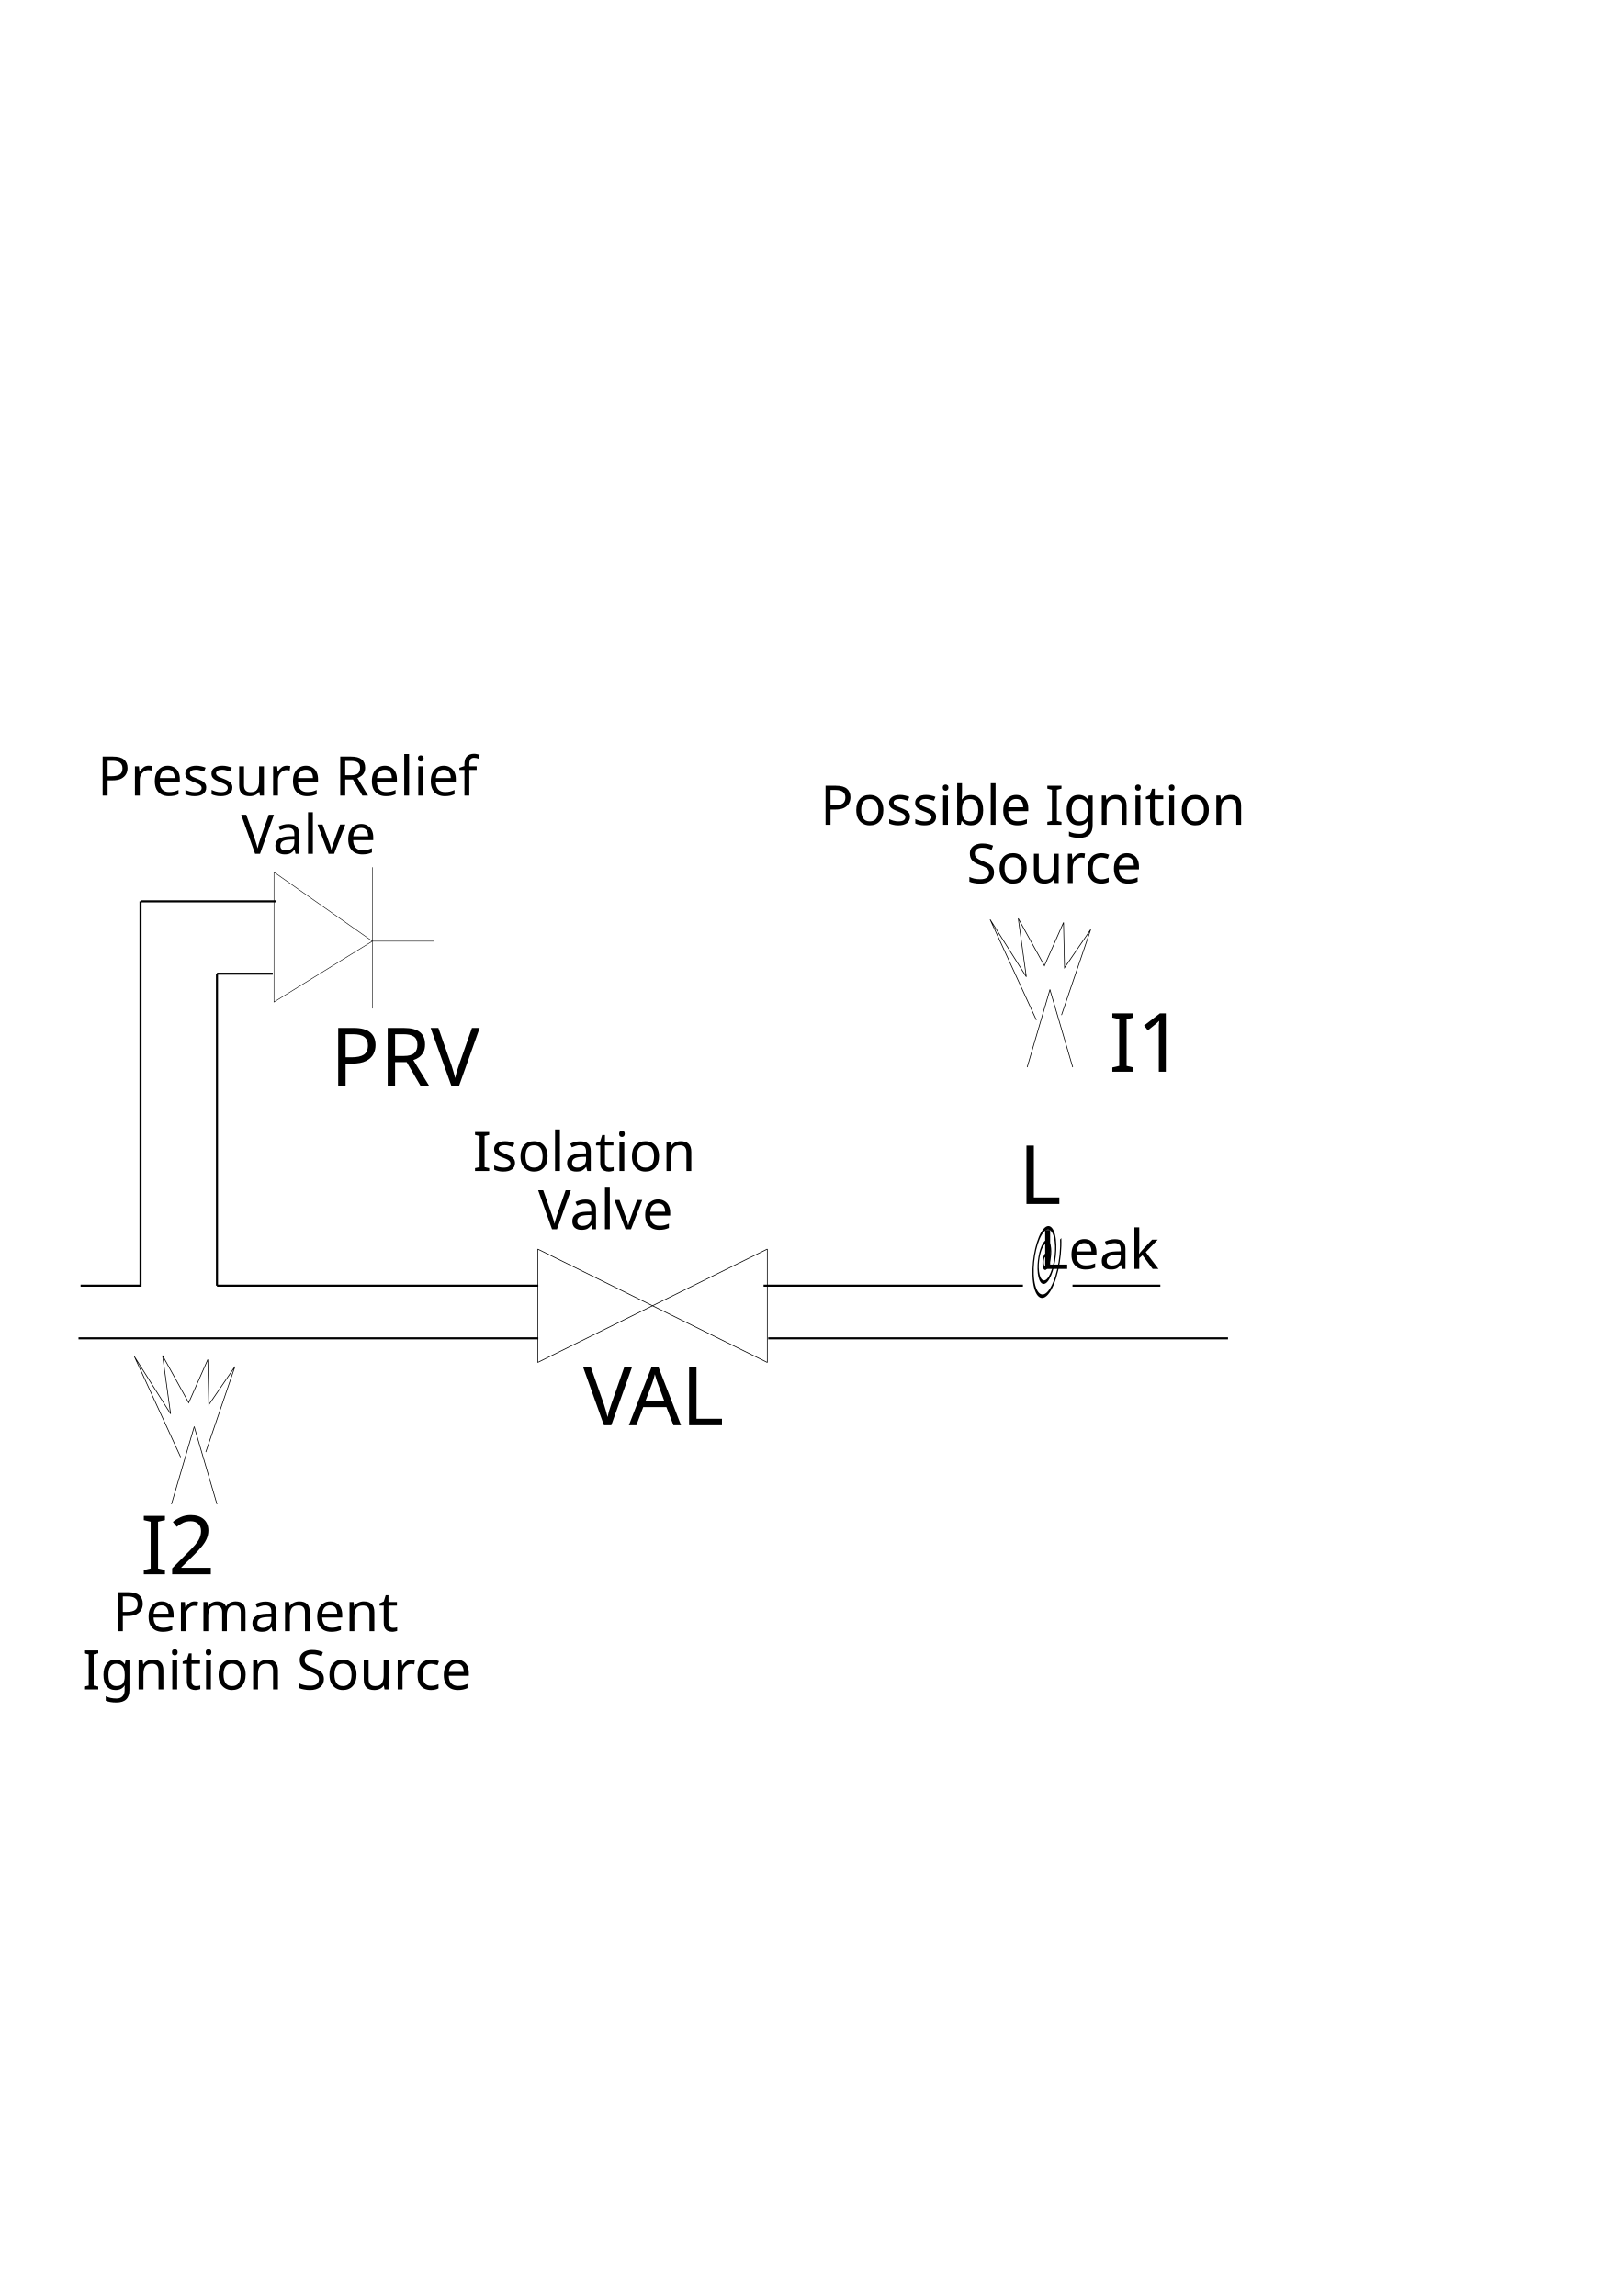
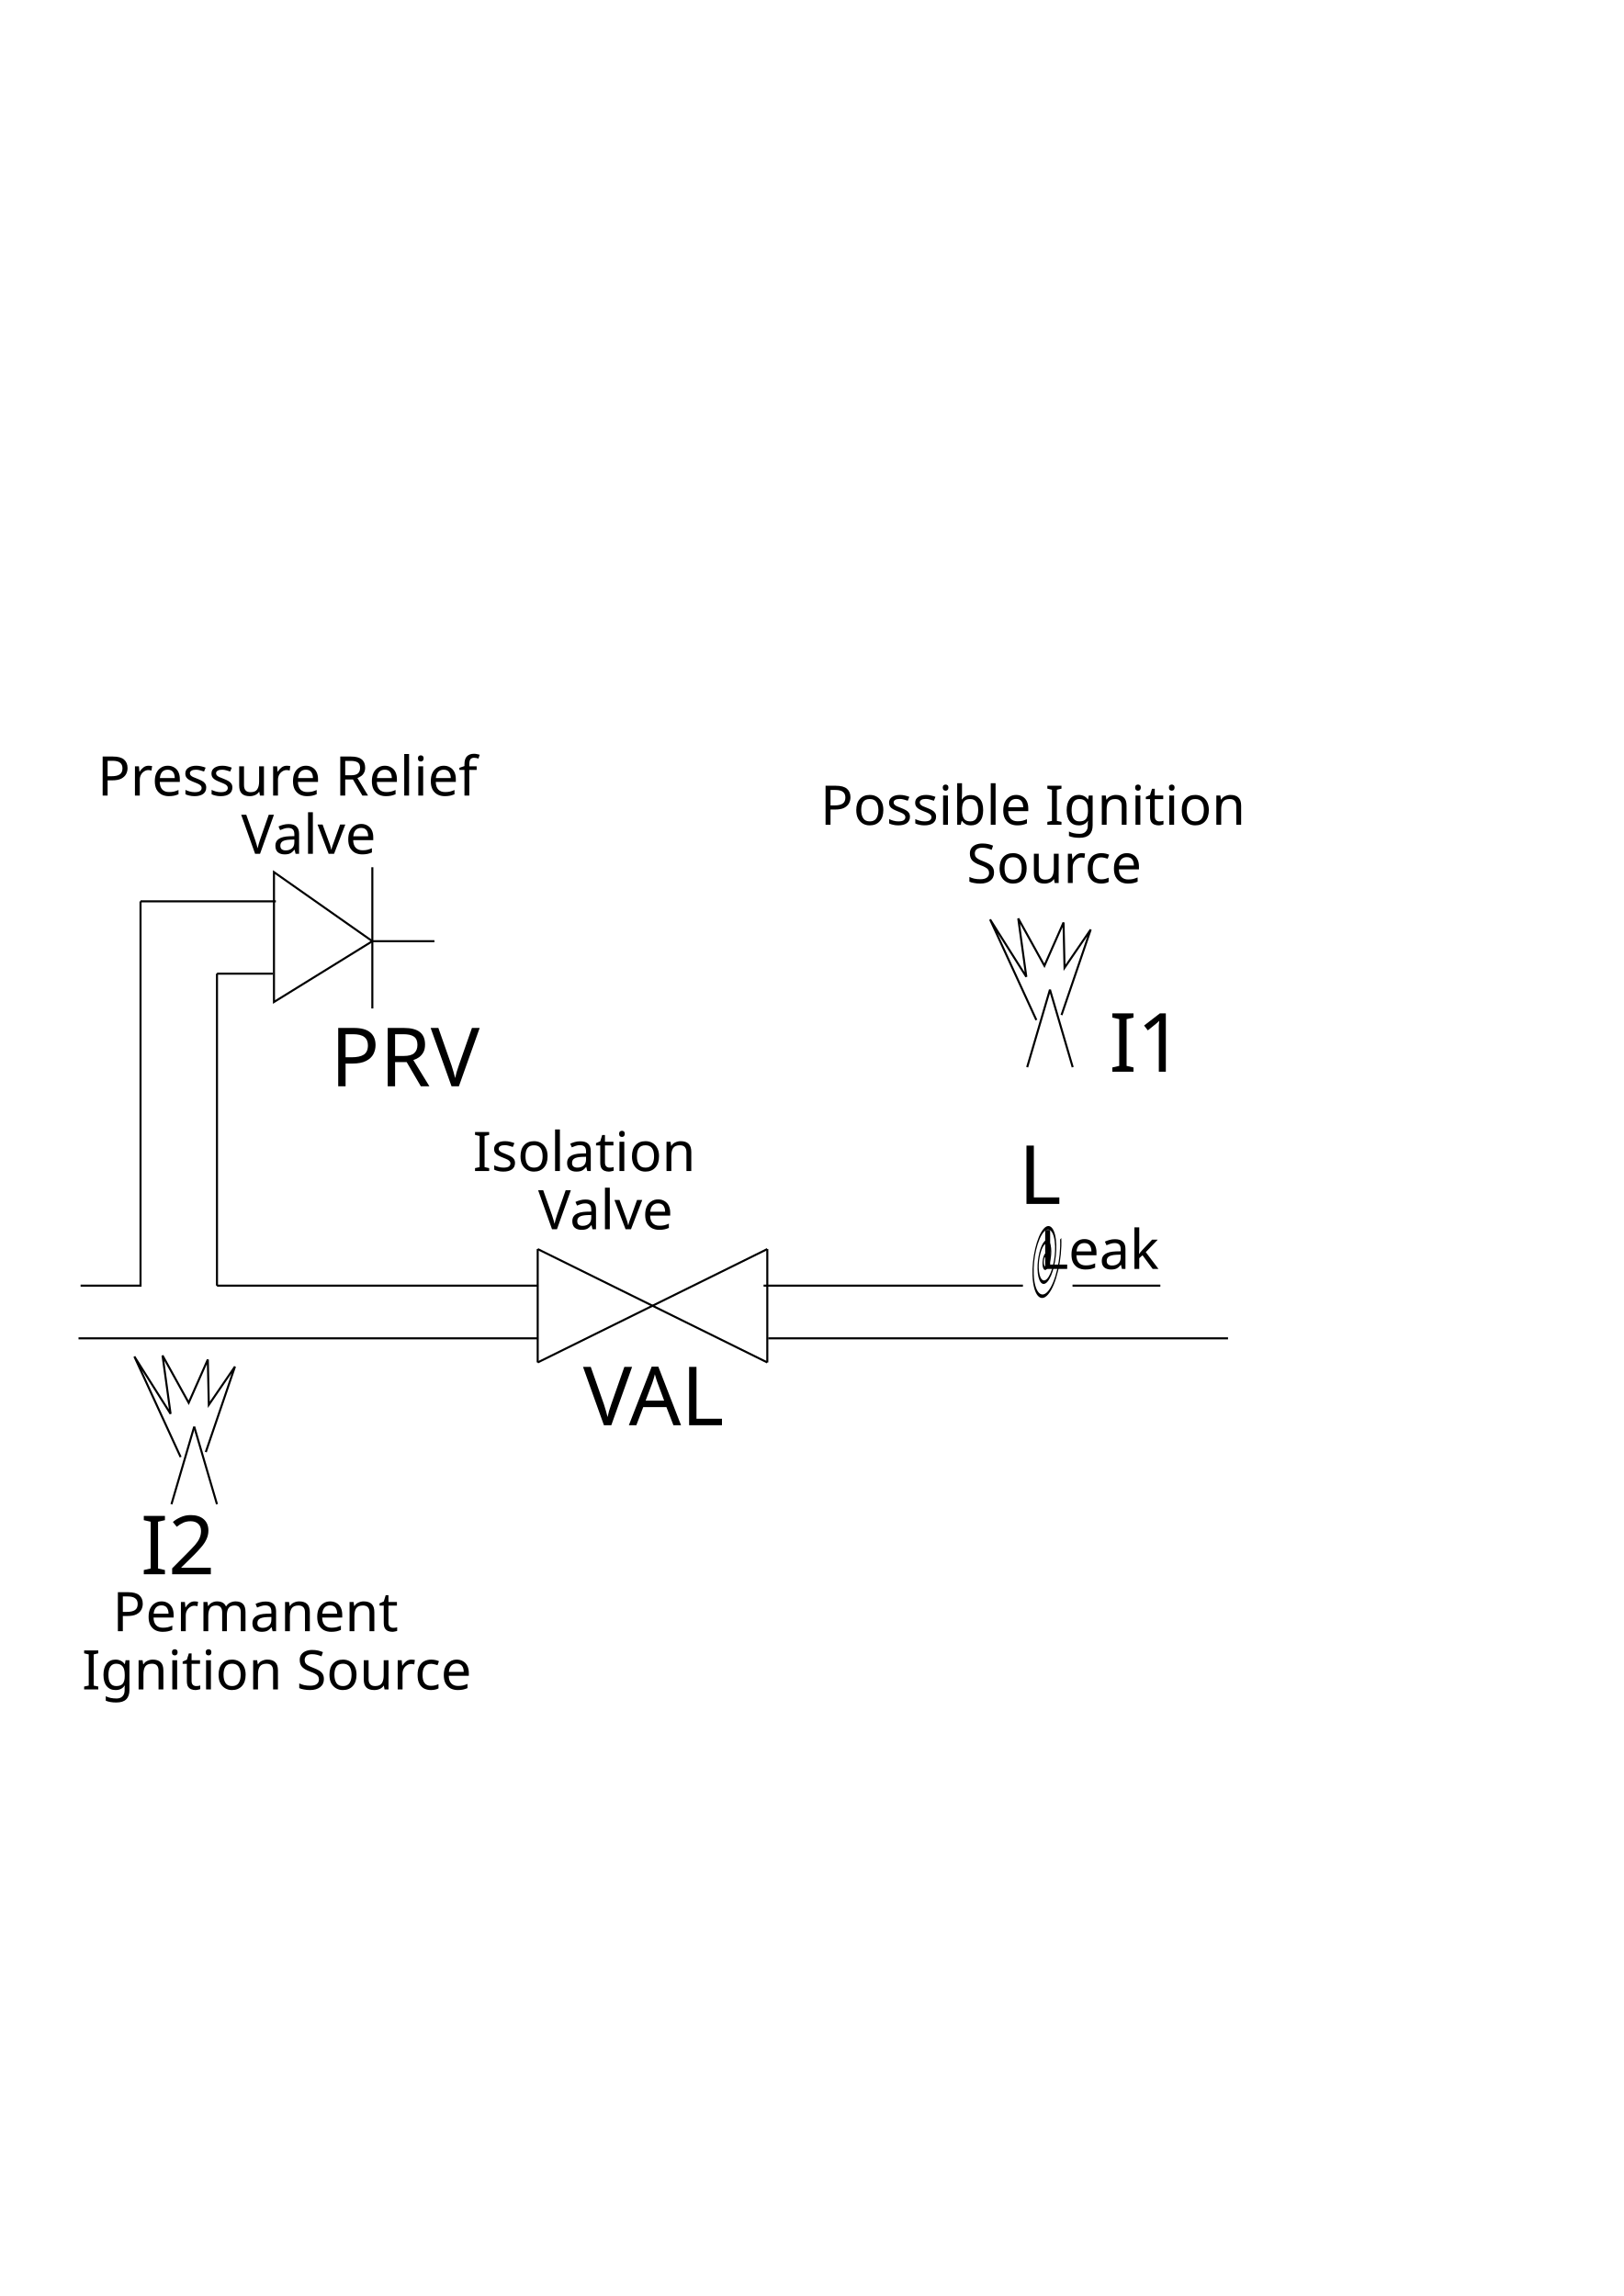
<svg xmlns="http://www.w3.org/2000/svg" width="210mm" height="297mm" viewBox="0 0 210 297" version="1.1" id="svg8">
  <defs id="defs2" />
  <g id="layer1" style="display:inline">
    <path style="fill:none;fill-rule:evenodd;stroke:#000000;stroke-width:0.265px;stroke-linecap:butt;stroke-linejoin:miter;stroke-opacity:1" d="m 10.424,166.305 h 7.751 v -49.712" id="path7774" />
    <path style="fill:none;fill-rule:evenodd;stroke:#000000;stroke-width:0.265px;stroke-linecap:butt;stroke-linejoin:miter;stroke-opacity:1" d="m 28.063,125.948 h 7.216" id="path7772" />
    <path style="fill:none;fill-rule:evenodd;stroke:#000000;stroke-width:0.265px;stroke-linecap:butt;stroke-linejoin:miter;stroke-opacity:1" d="M 69.624,166.305 H 28.063" id="path7768" />
    <path style="fill:none;fill-rule:evenodd;stroke:#000000;stroke-width:0.265px;stroke-linecap:butt;stroke-linejoin:miter;stroke-opacity:1" d="M 28.063,166.305 V 125.948" id="path7770" />
    <path style="fill:none;fill-rule:evenodd;stroke:#000000;stroke-width:0.265px;stroke-linecap:butt;stroke-linejoin:miter;stroke-opacity:1" d="M 69.624,173.121 H 10.156" id="path7733" />
    <path style="fill:none;fill-rule:evenodd;stroke:#000000;stroke-width:0.265px;stroke-linecap:butt;stroke-linejoin:miter;stroke-opacity:1" d="M 158.825,173.121 H 99.357" id="path7733-4" />
    <path style="fill:none;fill-rule:evenodd;stroke:#000000;stroke-width:0.265px;stroke-linecap:butt;stroke-linejoin:miter;stroke-opacity:1" d="M 35.68,116.593 H 18.174" id="path7766" />
    <path style="fill:none;fill-rule:evenodd;stroke:#000000;stroke-width:0.265px;stroke-linecap:butt;stroke-linejoin:miter;stroke-opacity:1" d="m 98.756,166.305 h 33.542" id="path7804" />
    <path style="fill:none;fill-rule:evenodd;stroke:#000000;stroke-width:0.265px;stroke-linecap:butt;stroke-linejoin:miter;stroke-opacity:1" d="m 138.713,166.305 h 11.359" id="path7806" />
  </g>
  <g id="layer2">
    <g id="g7623" transform="matrix(0.2569479,0,0,0.2569479,27.27472,96.71497)">
-       <path id="path7614" d="M 31.75,128.045 V 62.655 l 49.515,34.774 z" style="fill:none;fill-rule:evenodd;stroke:#000000;stroke-width:0.265px;stroke-linecap:butt;stroke-linejoin:miter;stroke-opacity:1" />
-       <path id="path7616" d="M 112.52,97.429 H 81.265 V 60.199" style="fill:none;fill-rule:evenodd;stroke:#000000;stroke-width:0.265px;stroke-linecap:butt;stroke-linejoin:miter;stroke-opacity:1" />
-       <path id="path7618" d="m 81.265,97.429 v 33.864" style="fill:none;fill-rule:evenodd;stroke:#000000;stroke-width:0.265px;stroke-linecap:butt;stroke-linejoin:miter;stroke-opacity:1" />
+       <path id="path7614" d="M 31.75,128.045 V 62.655 l 49.515,34.774 z" style="fill:none;fill-rule:evenodd;stroke:#000000;stroke-width:1.03;stroke-linecap:butt;stroke-linejoin:miter;stroke-opacity:1;stroke-miterlimit:4;stroke-dasharray:none" />
+       <path id="path7616" d="M 112.52,97.429 H 81.265 V 60.199" style="fill:none;fill-rule:evenodd;stroke:#000000;stroke-width:1.03;stroke-linecap:butt;stroke-linejoin:miter;stroke-opacity:1;stroke-miterlimit:4;stroke-dasharray:none" />
+       <path id="path7618" d="m 81.265,97.429 v 33.864" style="fill:none;fill-rule:evenodd;stroke:#000000;stroke-width:1.03;stroke-linecap:butt;stroke-linejoin:miter;stroke-opacity:1;stroke-miterlimit:4;stroke-dasharray:none" />
    </g>
    <g id="g7686" transform="matrix(0.3408048,0,0,0.3408048,48.77592,122.7721)">
-       <path id="path7644" d="m 60.937,113.854 v 43.03" style="fill:none;fill-rule:evenodd;stroke:#000000;stroke-width:0.265px;stroke-linecap:butt;stroke-linejoin:miter;stroke-opacity:1" />
-       <path id="path7644-4" d="m 148.067,113.854 v 43.03" style="fill:none;fill-rule:evenodd;stroke:#000000;stroke-width:0.265px;stroke-linecap:butt;stroke-linejoin:miter;stroke-opacity:1" />
-       <path id="path7661" d="m 60.937,113.854 87.13,43.03" style="fill:none;fill-rule:evenodd;stroke:#000000;stroke-width:0.265px;stroke-linecap:butt;stroke-linejoin:miter;stroke-opacity:1" />
-       <path id="path7663" d="m 148.067,113.854 -87.13,43.03" style="fill:none;fill-rule:evenodd;stroke:#000000;stroke-width:0.265px;stroke-linecap:butt;stroke-linejoin:miter;stroke-opacity:1" />
+       <path id="path7644" d="m 60.937,113.854 v 43.03" style="fill:none;fill-rule:evenodd;stroke:#000000;stroke-width:0.776;stroke-linecap:butt;stroke-linejoin:miter;stroke-opacity:1;stroke-miterlimit:4;stroke-dasharray:none" />
+       <path id="path7644-4" d="m 148.067,113.854 v 43.03" style="fill:none;fill-rule:evenodd;stroke:#000000;stroke-width:0.776;stroke-linecap:butt;stroke-linejoin:miter;stroke-opacity:1;stroke-miterlimit:4;stroke-dasharray:none" />
+       <path id="path7661" d="m 60.937,113.854 87.13,43.03" style="fill:none;fill-rule:evenodd;stroke:#000000;stroke-width:0.776;stroke-linecap:butt;stroke-linejoin:miter;stroke-opacity:1;stroke-miterlimit:4;stroke-dasharray:none" />
+       <path id="path7663" d="m 148.067,113.854 -87.13,43.03" style="fill:none;fill-rule:evenodd;stroke:#000000;stroke-width:0.776;stroke-linecap:butt;stroke-linejoin:miter;stroke-opacity:1;stroke-miterlimit:4;stroke-dasharray:none" />
    </g>
    <g id="g7699" transform="matrix(0.3442572,0,0,0.3442572,-7.084316,126.0567)">
      <g id="g7704">
-         <path style="fill:none;fill-rule:evenodd;stroke:#000000;stroke-width:0.265px;stroke-linecap:butt;stroke-linejoin:miter;stroke-opacity:1" d="m 84.992,199.046 8.553,-29.132" id="path7665" />
-         <path style="fill:none;fill-rule:evenodd;stroke:#000000;stroke-width:0.265px;stroke-linecap:butt;stroke-linejoin:miter;stroke-opacity:1" d="M 102.097,199.046 93.544,169.913" id="path7665-3" />
-         <path style="fill:none;fill-rule:evenodd;stroke:#000000;stroke-width:0.265px;stroke-linecap:butt;stroke-linejoin:miter;stroke-opacity:1" d="m 88.446,181.339 -17.387,-37.798 13.607,21.545 -3.024,-21.923 9.827,17.765 7.182,-16.253 0.378,17.009 9.827,-14.363 -10.961,32.128" id="path7694" />
+         <path style="fill:none;fill-rule:evenodd;stroke:#000000;stroke-width:0.769;stroke-linecap:butt;stroke-linejoin:miter;stroke-opacity:1;stroke-miterlimit:4;stroke-dasharray:none" d="m 84.992,199.046 8.553,-29.132" id="path7665" />
+         <path style="fill:none;fill-rule:evenodd;stroke:#000000;stroke-width:0.769;stroke-linecap:butt;stroke-linejoin:miter;stroke-opacity:1;stroke-miterlimit:4;stroke-dasharray:none" d="M 102.097,199.046 93.544,169.913" id="path7665-3" />
+         <path style="fill:none;fill-rule:evenodd;stroke:#000000;stroke-width:0.769;stroke-linecap:butt;stroke-linejoin:miter;stroke-opacity:1;stroke-miterlimit:4;stroke-dasharray:none" d="m 88.446,181.339 -17.387,-37.798 13.607,21.545 -3.024,-21.923 9.827,17.765 7.182,-16.253 0.378,17.009 9.827,-14.363 -10.961,32.128" id="path7694" />
      </g>
    </g>
    <g id="g7699-7" transform="matrix(0.3442572,0,0,0.3442572,103.5898,69.5232)">
      <g id="g7704-9">
-         <path style="fill:none;fill-rule:evenodd;stroke:#000000;stroke-width:0.265px;stroke-linecap:butt;stroke-linejoin:miter;stroke-opacity:1" d="m 84.992,199.046 8.553,-29.132" id="path7665-37" />
-         <path style="fill:none;fill-rule:evenodd;stroke:#000000;stroke-width:0.265px;stroke-linecap:butt;stroke-linejoin:miter;stroke-opacity:1" d="M 102.097,199.046 93.544,169.913" id="path7665-3-8" />
-         <path style="fill:none;fill-rule:evenodd;stroke:#000000;stroke-width:0.265px;stroke-linecap:butt;stroke-linejoin:miter;stroke-opacity:1" d="m 88.446,181.339 -17.387,-37.798 13.607,21.545 -3.024,-21.923 9.827,17.765 7.182,-16.253 0.378,17.009 9.827,-14.363 -10.961,32.128" id="path7694-7" />
+         <path style="fill:none;fill-rule:evenodd;stroke:#000000;stroke-width:0.769;stroke-linecap:butt;stroke-linejoin:miter;stroke-opacity:1;stroke-miterlimit:4;stroke-dasharray:none" d="m 84.992,199.046 8.553,-29.132" id="path7665-37" />
+         <path style="fill:none;fill-rule:evenodd;stroke:#000000;stroke-width:0.769;stroke-linecap:butt;stroke-linejoin:miter;stroke-opacity:1;stroke-miterlimit:4;stroke-dasharray:none" d="M 102.097,199.046 93.544,169.913" id="path7665-3-8" />
+         <path style="fill:none;fill-rule:evenodd;stroke:#000000;stroke-width:0.769;stroke-linecap:butt;stroke-linejoin:miter;stroke-opacity:1;stroke-miterlimit:4;stroke-dasharray:none" d="m 88.446,181.339 -17.387,-37.798 13.607,21.545 -3.024,-21.923 9.827,17.765 7.182,-16.253 0.378,17.009 9.827,-14.363 -10.961,32.128" id="path7694-7" />
      </g>
    </g>
    <path style="fill:none;fill-rule:evenodd;stroke:#000000;stroke-width:0.265px;stroke-linecap:butt;stroke-linejoin:miter;stroke-opacity:1" id="path7808" d="m 135.506,166.305 c 0,-0.161 0.217,-0.079 0.267,0 0.137,0.215 -0.06,0.469 -0.267,0.535 -0.37,0.118 -0.727,-0.181 -0.802,-0.535 -0.11,-0.518 0.303,-0.99 0.802,-1.069 0.665,-0.106 1.254,0.425 1.336,1.069 0.103,0.811 -0.546,1.52 -1.336,1.604 -0.957,0.102 -1.786,-0.668 -1.871,-1.604 -0.1,-1.102 0.79,-2.052 1.871,-2.138 1.248,-0.099 2.319,0.912 2.405,2.138 0.099,1.394 -1.033,2.585 -2.405,2.673 -1.539,0.098 -2.852,-1.155 -2.94,-2.673 -0.098,-1.685 1.277,-3.119 2.94,-3.207" transform="matrix(-0.1031333,-1.513841,-0.6063995,0.7951602,250.0609,235.6889)" />
  </g>
  <g id="layer3">
    <text xml:space="preserve" style="font-style:normal;font-weight:normal;font-size:10.583px;line-height:6.615px;font-family:sans-serif;letter-spacing:0px;word-spacing:0px;fill:#000000;fill-opacity:1;stroke:none;stroke-width:0.265px;stroke-linecap:butt;stroke-linejoin:miter;stroke-opacity:1" x="42.711" y="140.518" id="text7814">
      <tspan id="tspan7812" x="42.711" y="140.518" style="stroke-width:0.265px">PRV</tspan>
    </text>
    <text xml:space="preserve" style="font-style:normal;font-weight:normal;font-size:10.583px;line-height:6.615px;font-family:sans-serif;letter-spacing:0px;word-spacing:0px;fill:#000000;fill-opacity:1;stroke:none;stroke-width:0.265px;stroke-linecap:butt;stroke-linejoin:miter;stroke-opacity:1" x="46.793" y="102.909" id="text7826">
      <tspan id="tspan7842" x="46.793" y="102.909" style="font-style:normal;font-variant:normal;font-weight:normal;font-stretch:normal;font-size:7.056px;font-family:sans-serif;-inkscape-font-specification:'sans-serif, Normal';font-variant-ligatures:normal;font-variant-caps:normal;font-variant-numeric:normal;font-feature-settings:normal;text-align:center;writing-mode:lr-tb;text-anchor:middle">Pressure Relief</tspan>
      <tspan id="tspan7844" style="font-style:normal;font-variant:normal;font-weight:normal;font-stretch:normal;font-size:7.056px;font-family:sans-serif;-inkscape-font-specification:'sans-serif, Normal';font-variant-ligatures:normal;font-variant-caps:normal;font-variant-numeric:normal;font-feature-settings:normal;text-align:center;writing-mode:lr-tb;text-anchor:middle" x="46.793" y="110.44">Valve</tspan>
    </text>
    <text xml:space="preserve" style="font-style:normal;font-weight:normal;font-size:10.583px;line-height:6.615px;font-family:sans-serif;letter-spacing:0px;word-spacing:0px;fill:#000000;fill-opacity:1;stroke:none;stroke-width:0.265px;stroke-linecap:butt;stroke-linejoin:miter;stroke-opacity:1" x="75.406" y="184.363" id="text7848">
      <tspan id="tspan7846" x="75.406" y="184.363" style="stroke-width:0.265px">VAL</tspan>
    </text>
    <text xml:space="preserve" style="font-style:normal;font-weight:normal;font-size:10.583px;line-height:6.615px;font-family:sans-serif;letter-spacing:0px;word-spacing:0px;fill:#000000;fill-opacity:1;stroke:none;stroke-width:0.265px;stroke-linecap:butt;stroke-linejoin:miter;stroke-opacity:1" x="18.174" y="203.64" id="text7852">
      <tspan id="tspan7850" x="18.174" y="203.64" style="stroke-width:0.265px">I2</tspan>
    </text>
    <text xml:space="preserve" style="font-style:normal;font-weight:normal;font-size:10.583px;line-height:6.615px;font-family:sans-serif;letter-spacing:0px;word-spacing:0px;fill:#000000;fill-opacity:1;stroke:none;stroke-width:0.265px;stroke-linecap:butt;stroke-linejoin:miter;stroke-opacity:1" x="143.442" y="138.628" id="text7856">
      <tspan id="tspan7854" x="143.442" y="138.628" style="stroke-width:0.265px">I1</tspan>
    </text>
    <text xml:space="preserve" style="font-style:normal;font-weight:normal;font-size:10.583px;line-height:6.615px;font-family:sans-serif;letter-spacing:0px;word-spacing:0px;fill:#000000;fill-opacity:1;stroke:none;stroke-width:0.265px;stroke-linecap:butt;stroke-linejoin:miter;stroke-opacity:1" x="131.725" y="155.734" id="text7860">
      <tspan id="tspan7858" x="131.725" y="155.734" style="stroke-width:0.265px">L</tspan>
    </text>
    <text xml:space="preserve" style="font-style:normal;font-weight:normal;font-size:10.583px;line-height:6.615px;font-family:sans-serif;letter-spacing:0px;word-spacing:0px;fill:#000000;fill-opacity:1;stroke:none;stroke-width:0.265px;stroke-linecap:butt;stroke-linejoin:miter;stroke-opacity:1" x="143.216" y="106.688" id="text7826-1">
      <tspan id="tspan7844-0" style="font-style:normal;font-variant:normal;font-weight:normal;font-stretch:normal;font-size:7.056px;font-family:sans-serif;-inkscape-font-specification:'sans-serif, Normal';font-variant-ligatures:normal;font-variant-caps:normal;font-variant-numeric:normal;font-feature-settings:normal;text-align:center;writing-mode:lr-tb;text-anchor:middle;stroke-width:0.265px" x="143.216" y="106.688">Possible Ignition</tspan>
      <tspan style="font-style:normal;font-variant:normal;font-weight:normal;font-stretch:normal;font-size:7.056px;font-family:sans-serif;-inkscape-font-specification:'sans-serif, Normal';font-variant-ligatures:normal;font-variant-caps:normal;font-variant-numeric:normal;font-feature-settings:normal;text-align:center;writing-mode:lr-tb;text-anchor:middle;stroke-width:0.265px" x="143.216" y="114.219" id="tspan7885">Source</tspan>
    </text>
    <text xml:space="preserve" style="font-style:normal;font-weight:normal;font-size:10.583px;line-height:6.615px;font-family:sans-serif;letter-spacing:0px;word-spacing:0px;fill:#000000;fill-opacity:1;stroke:none;stroke-width:0.265px;stroke-linecap:butt;stroke-linejoin:miter;stroke-opacity:1" x="85.196" y="151.478" id="text7826-9">
      <tspan id="tspan7844-8" style="font-style:normal;font-variant:normal;font-weight:normal;font-stretch:normal;font-size:7.056px;font-family:sans-serif;-inkscape-font-specification:'sans-serif, Normal';font-variant-ligatures:normal;font-variant-caps:normal;font-variant-numeric:normal;font-feature-settings:normal;text-align:center;writing-mode:lr-tb;text-anchor:middle;stroke-width:0.265px" x="85.196" y="151.478">Isolation</tspan>
      <tspan style="font-style:normal;font-variant:normal;font-weight:normal;font-stretch:normal;font-size:7.056px;font-family:sans-serif;-inkscape-font-specification:'sans-serif, Normal';font-variant-ligatures:normal;font-variant-caps:normal;font-variant-numeric:normal;font-feature-settings:normal;text-align:center;writing-mode:lr-tb;text-anchor:middle;stroke-width:0.265px" x="85.196" y="159.009" id="tspan7941">Valve</tspan>
    </text>
    <text xml:space="preserve" style="font-style:normal;font-weight:normal;font-size:10.583px;line-height:6.615px;font-family:sans-serif;letter-spacing:0px;word-spacing:0px;fill:#000000;fill-opacity:1;stroke:none;stroke-width:0.265px;stroke-linecap:butt;stroke-linejoin:miter;stroke-opacity:1" x="149.074" y="164.14" id="text7826-9-5">
      <tspan id="tspan7844-8-4" style="font-style:normal;font-variant:normal;font-weight:normal;font-stretch:normal;font-size:7.056px;font-family:sans-serif;-inkscape-font-specification:'sans-serif, Normal';font-variant-ligatures:normal;font-variant-caps:normal;font-variant-numeric:normal;font-feature-settings:normal;text-align:center;writing-mode:lr-tb;text-anchor:middle;stroke-width:0.265px" x="149.074" y="164.14">Leak</tspan>
    </text>
    <text xml:space="preserve" style="font-style:normal;font-weight:normal;font-size:10.583px;line-height:6.615px;font-family:sans-serif;letter-spacing:0px;word-spacing:0px;fill:#000000;fill-opacity:1;stroke:none;stroke-width:0.265px;stroke-linecap:butt;stroke-linejoin:miter;stroke-opacity:1" x="42.674" y="211.009" id="text7826-9-3">
      <tspan id="tspan7844-8-1" style="font-style:normal;font-variant:normal;font-weight:normal;font-stretch:normal;font-size:7.056px;font-family:sans-serif;-inkscape-font-specification:'sans-serif, Normal';font-variant-ligatures:normal;font-variant-caps:normal;font-variant-numeric:normal;font-feature-settings:normal;text-align:center;writing-mode:lr-tb;text-anchor:middle;stroke-width:0.265px" x="42.674" y="211.009">Permanent</tspan>
      <tspan style="font-style:normal;font-variant:normal;font-weight:normal;font-stretch:normal;font-size:7.056px;font-family:sans-serif;-inkscape-font-specification:'sans-serif, Normal';font-variant-ligatures:normal;font-variant-caps:normal;font-variant-numeric:normal;font-feature-settings:normal;text-align:center;writing-mode:lr-tb;text-anchor:middle;stroke-width:0.265px" x="42.674" y="218.54" id="tspan7947">Ignition Source</tspan>
    </text>
  </g>
</svg>
